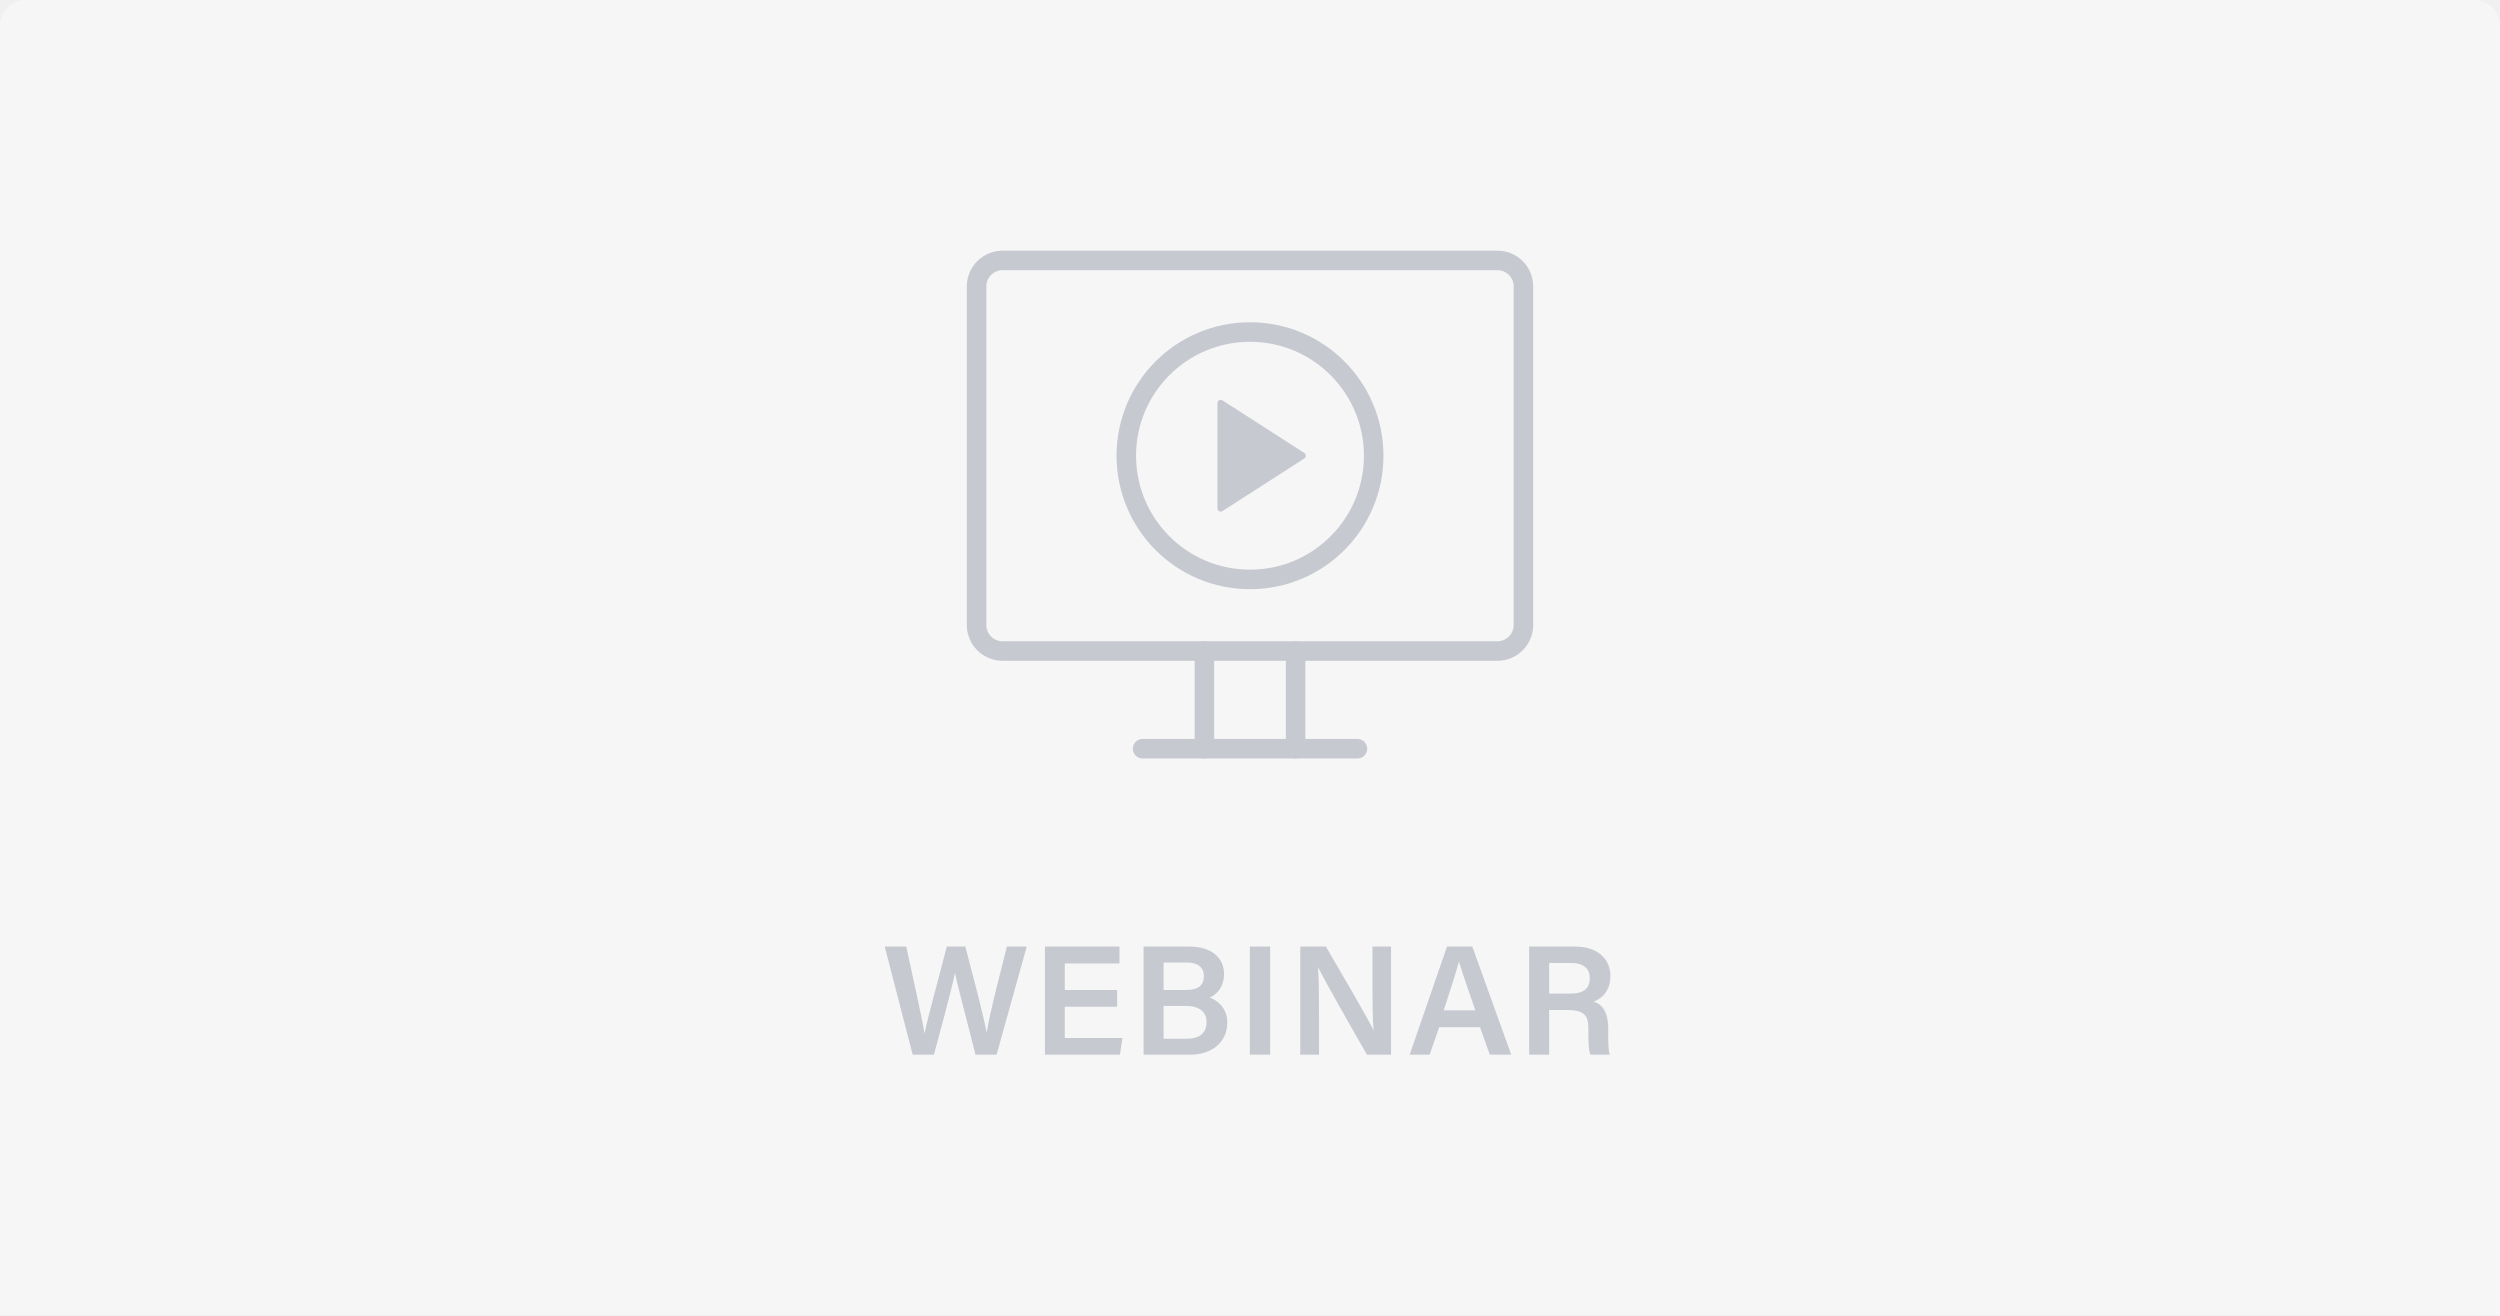
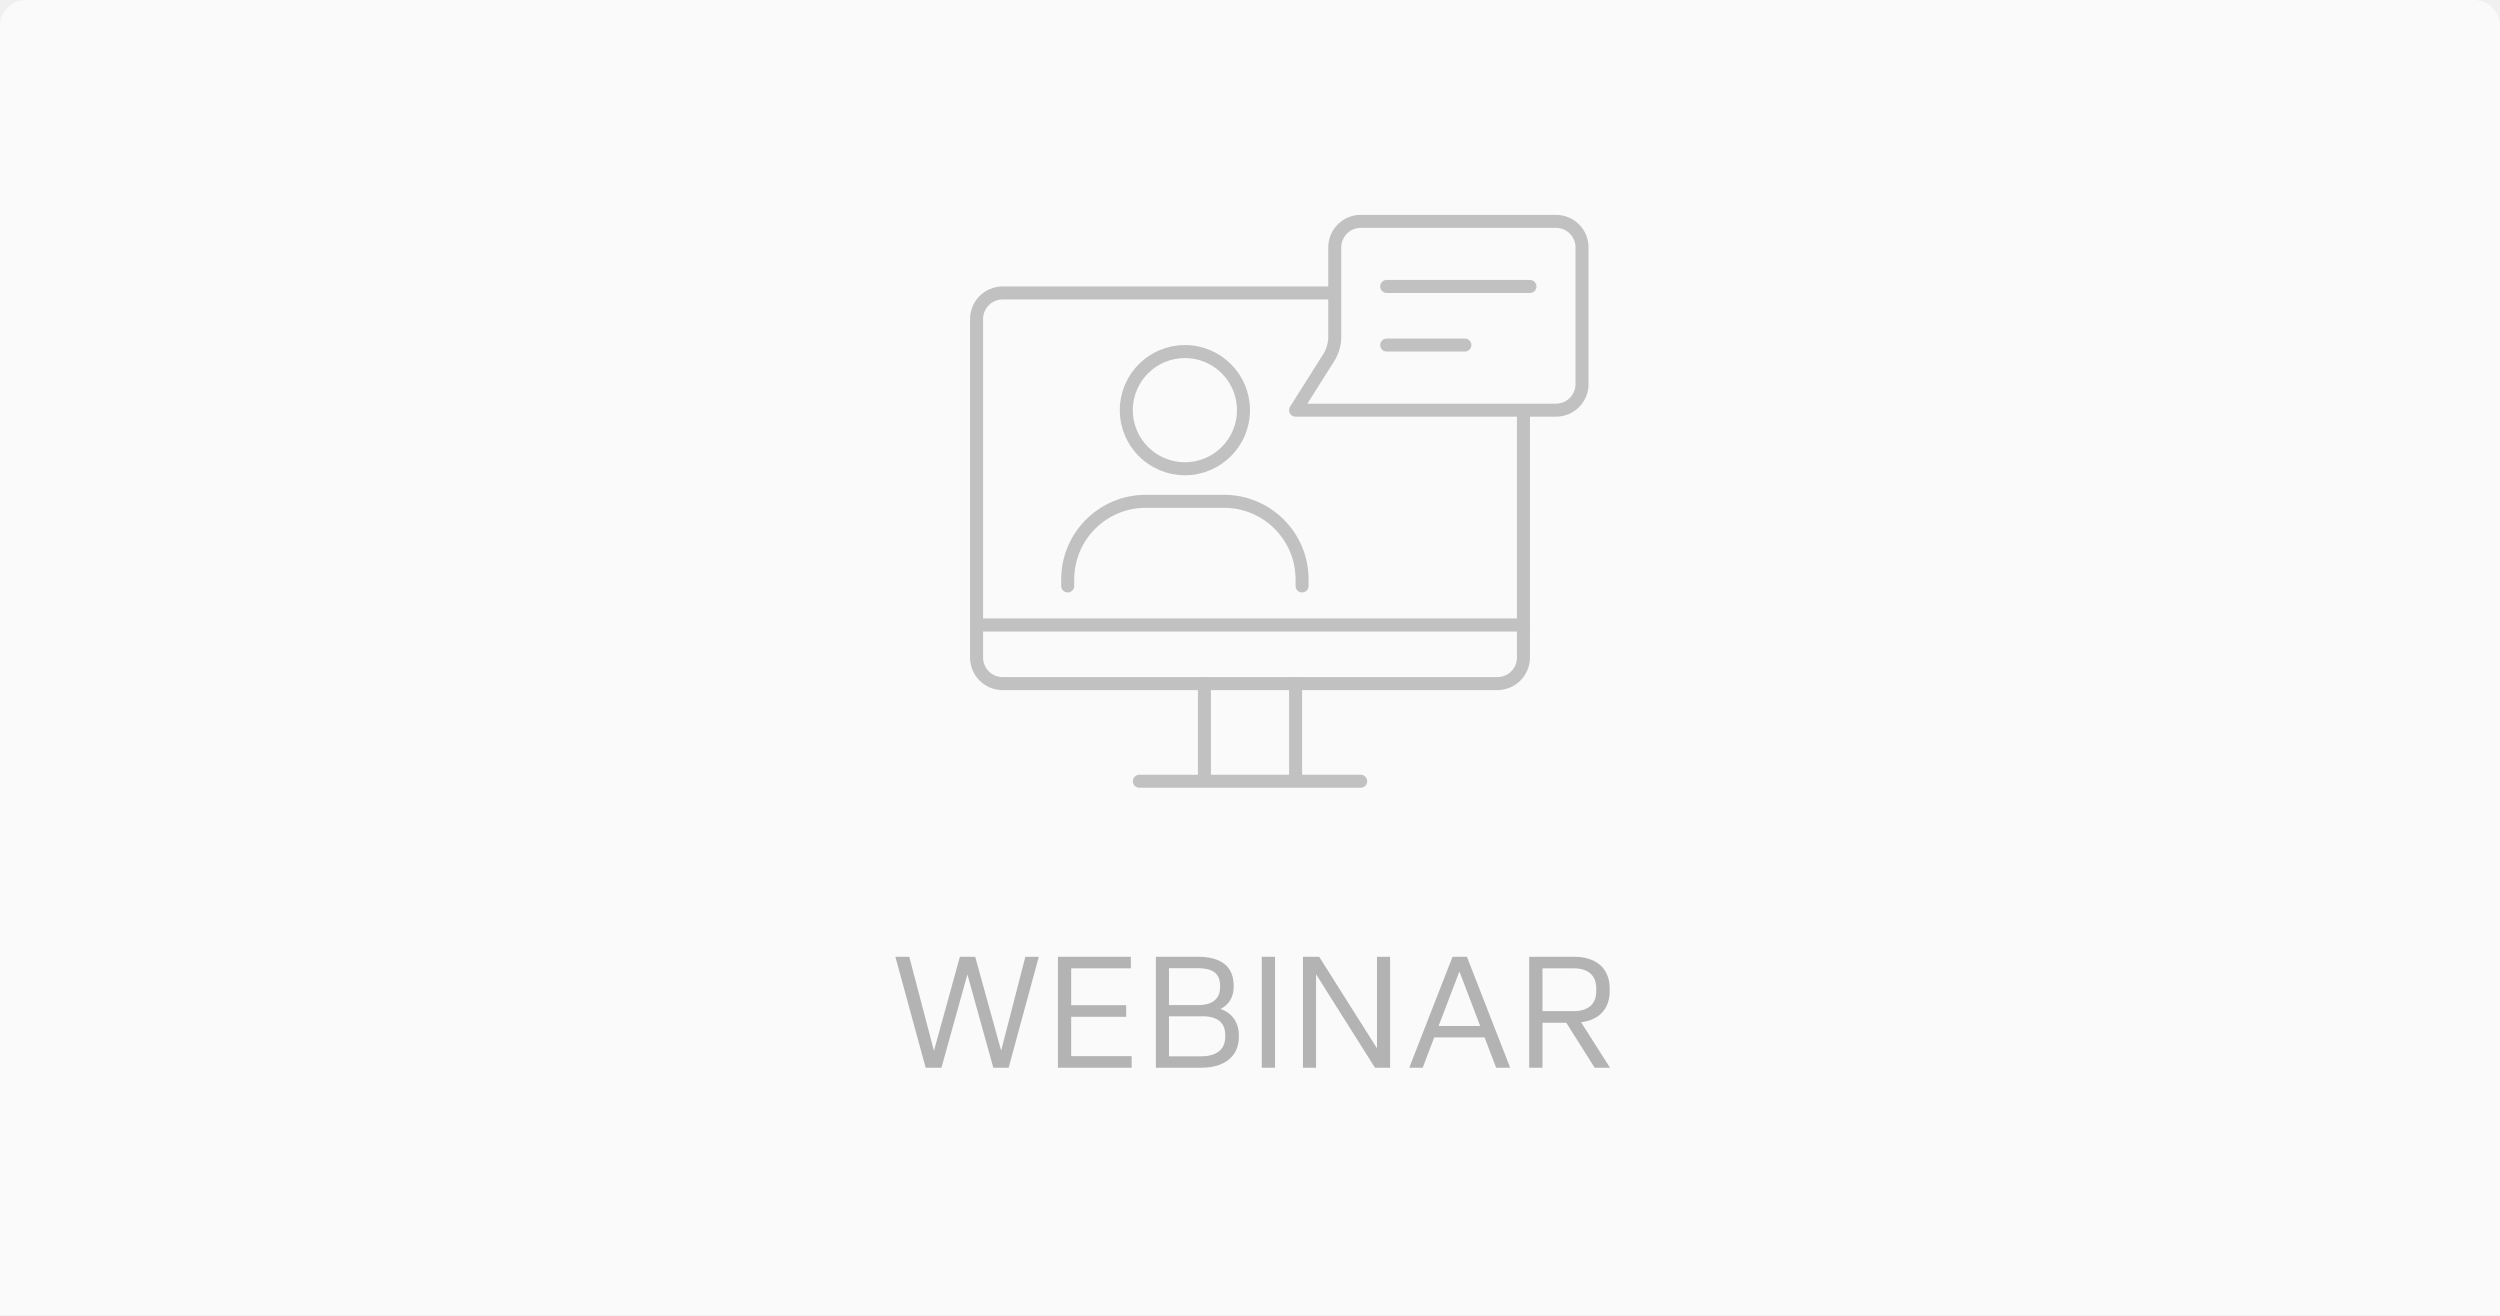
- <svg xmlns="http://www.w3.org/2000/svg" width="384" height="202" viewBox="0 0 384 202" fill="none">
-   <g clip-path="url(#clip0_13379_117840)">
-     <rect width="384" height="202" fill="#F6F6F6" />
-     <path d="M143.451 162C144.387 158.496 146.115 152.28 146.667 149.472H146.691C147.219 152.04 148.923 158.28 149.835 162H153.075L157.707 145.392H154.659C153.963 148.272 152.091 155.184 151.563 158.568H151.539C151.059 155.88 149.163 148.776 148.275 145.392H145.419C144.411 149.496 142.563 155.976 142.011 158.712H141.987C141.747 156.864 140.667 152.28 139.203 145.392H135.891L140.187 162H143.451ZM171.59 152.064H163.55V147.984H171.95V145.392H160.502V162H172.022L172.406 159.432H163.55V154.632H171.59V152.064ZM175.654 162H182.83C186.214 162 188.518 160.008 188.518 157.056C188.518 154.8 186.934 153.624 185.806 153.216C186.982 152.736 188.014 151.512 188.014 149.616C188.014 147.408 186.454 145.392 182.614 145.392H175.654V162ZM178.726 152.064V147.84H182.374C183.958 147.84 184.918 148.608 184.918 149.928C184.918 151.248 184.15 152.064 182.206 152.064H178.726ZM178.726 154.512H182.086C184.342 154.512 185.326 155.496 185.326 156.984C185.326 158.688 184.246 159.552 182.254 159.552H178.726V154.512ZM191.978 145.392V162H195.098V145.392H191.978ZM202.603 162V156.408C202.603 153.408 202.579 150.216 202.459 148.608H202.483C203.395 150.504 208.027 158.64 209.971 162H213.667V145.392H210.811V150.864C210.811 153.576 210.811 156.36 210.979 158.232H210.955C210.139 156.432 205.843 149.184 203.659 145.392H199.723V162H202.603ZM227.323 157.776L228.835 162H232.123L226.147 145.392H222.259L216.523 162H219.595L221.059 157.776H227.323ZM221.755 155.184C222.811 151.944 223.675 149.28 224.083 147.72H224.107C224.515 149.136 225.307 151.392 226.603 155.184H221.755ZM240.662 155.136C243.446 155.136 243.974 156.048 243.974 158.04V158.328C243.974 160.008 243.998 161.28 244.286 162H247.262C247.022 161.256 247.022 159.912 247.022 158.784V158.016C247.022 155.064 245.798 154.152 244.79 153.84C246.134 153.36 247.358 152.112 247.358 149.928C247.358 147.336 245.462 145.392 241.91 145.392H234.878V162H237.95V155.136H240.662ZM237.95 147.912H241.286C243.23 147.912 244.19 148.752 244.19 150.24C244.19 151.8 243.326 152.616 241.166 152.616H237.95V147.912Z" fill="#C7C9D1" />
-     <rect x="150" y="40" width="84" height="60" rx="4" stroke="#C7C9D1" stroke-width="3" />
-     <circle cx="192" cy="70" r="19" stroke="#C7C9D1" stroke-width="3" />
-     <path d="M187 78.084V61.916C187 61.52 187.438 61.281 187.77 61.495L200.346 69.579C200.652 69.776 200.652 70.224 200.346 70.421L187.77 78.505C187.438 78.719 187 78.48 187 78.084Z" fill="#C7C9D1" />
-     <path d="M185 100V115" stroke="#C7C9D1" stroke-width="3" stroke-miterlimit="10" stroke-linecap="round" stroke-linejoin="round" />
-     <path d="M199 100V115" stroke="#C7C9D1" stroke-width="3" stroke-miterlimit="10" stroke-linecap="round" stroke-linejoin="round" />
-     <path d="M175.5 115H208.5" stroke="#C7C9D1" stroke-width="3" stroke-miterlimit="10" stroke-linecap="round" stroke-linejoin="round" />
+ <svg xmlns="http://www.w3.org/2000/svg" width="384" height="202" fill="none" viewBox="0 0 384 202">
+   <g clip-path="url(#a)">
+     <path fill="#FAFAFA" d="M0 0h384v202H0z" />
+     <path fill="#B3B3B3" d="m144.607 164 3.984-14.328L152.575 164h2.352l4.632-17.04h-2.064l-3.72 14.424-3.984-14.424h-2.352l-3.984 14.448-3.792-14.448h-2.136l4.656 17.04h2.424Zm29.214 0v-1.776h-9.288v-6.048h8.448V154.4h-8.448v-5.664h9.168v-1.776h-11.208V164h11.328Zm10.774 0c3.288 0 5.688-1.608 5.688-4.704v-.36c0-1.872-1.08-3.408-2.832-3.96 1.296-.6 2.04-1.848 2.04-3.36v-.216c0-3.12-2.16-4.44-5.448-4.44h-6.504V164h7.056Zm-5.04-15.288h4.416c2.136 0 3.432.672 3.432 2.712v.216c0 1.68-1.056 2.736-3.312 2.736h-4.536v-5.664Zm0 7.392h5.208c2.232 0 3.432.984 3.432 2.832v.336c0 2.064-1.536 2.976-3.672 2.976h-4.968v-6.144ZM195.846 164v-17.04h-2.04V164h2.04Zm6.3 0v-14.352L211.194 164h2.328v-17.04h-2.016v14.064l-8.88-14.064h-2.496V164h2.016Zm29.818 0-6.648-17.04h-2.208L216.46 164h2.064l1.776-4.656h7.728l1.776 4.656h2.16Zm-7.8-14.784 3.192 8.376h-6.384l3.192-8.376ZM236.926 164v-6.912h3.648l4.368 6.912h2.352l-4.44-6.984c2.688-.336 4.392-1.968 4.392-4.776v-.432c0-3.144-2.16-4.848-5.472-4.848h-6.888V164h2.04Zm0-15.264h4.776c2.136 0 3.48.984 3.48 3.072v.432c0 2.088-1.344 3.072-3.48 3.072h-4.776v-6.576Z" />
+     <g stroke="#B3B3B3" stroke-linejoin="round" stroke-width="2" opacity=".8">
+       <rect width="84" height="60" x="150" y="45" stroke-linecap="round" stroke-miterlimit="10" rx="4" />
+       <path stroke-linecap="square" stroke-miterlimit="10" d="M182 72a9 9 0 0 1 0-18v0a9 9 0 0 1 0 18v0Z" />
+       <path stroke-linecap="round" stroke-miterlimit="10" d="M164 90v-1c0-6.627 5.373-12 12-12h12c6.627 0 12 5.373 12 12v1M185 105v15M199 105v15M175 120h34M150 96h84" />
+       <path fill="#FAFAFA" d="M205.018 38a4 4 0 0 1 4-4H239a4 4 0 0 1 4 4v21a4 4 0 0 1-4 4h-40l5.091-8.059c.606-.959.927-2.07.927-3.204V38Z" />
+       <path stroke-linecap="round" stroke-miterlimit="10" d="M213 44h22M213 53h12" />
+     </g>
  </g>
  <defs>
-     <clipPath id="clip0_13379_117840">
-       <path d="M0 4C0 1.791 1.791 0 4 0H380C382.209 0 384 1.791 384 4V202H0V4Z" fill="white" />
+     <clipPath id="a">
+       <path fill="#fff" d="M0 4a4 4 0 0 1 4-4h376a4 4 0 0 1 4 4v198H0V4Z" />
    </clipPath>
  </defs>
</svg>
